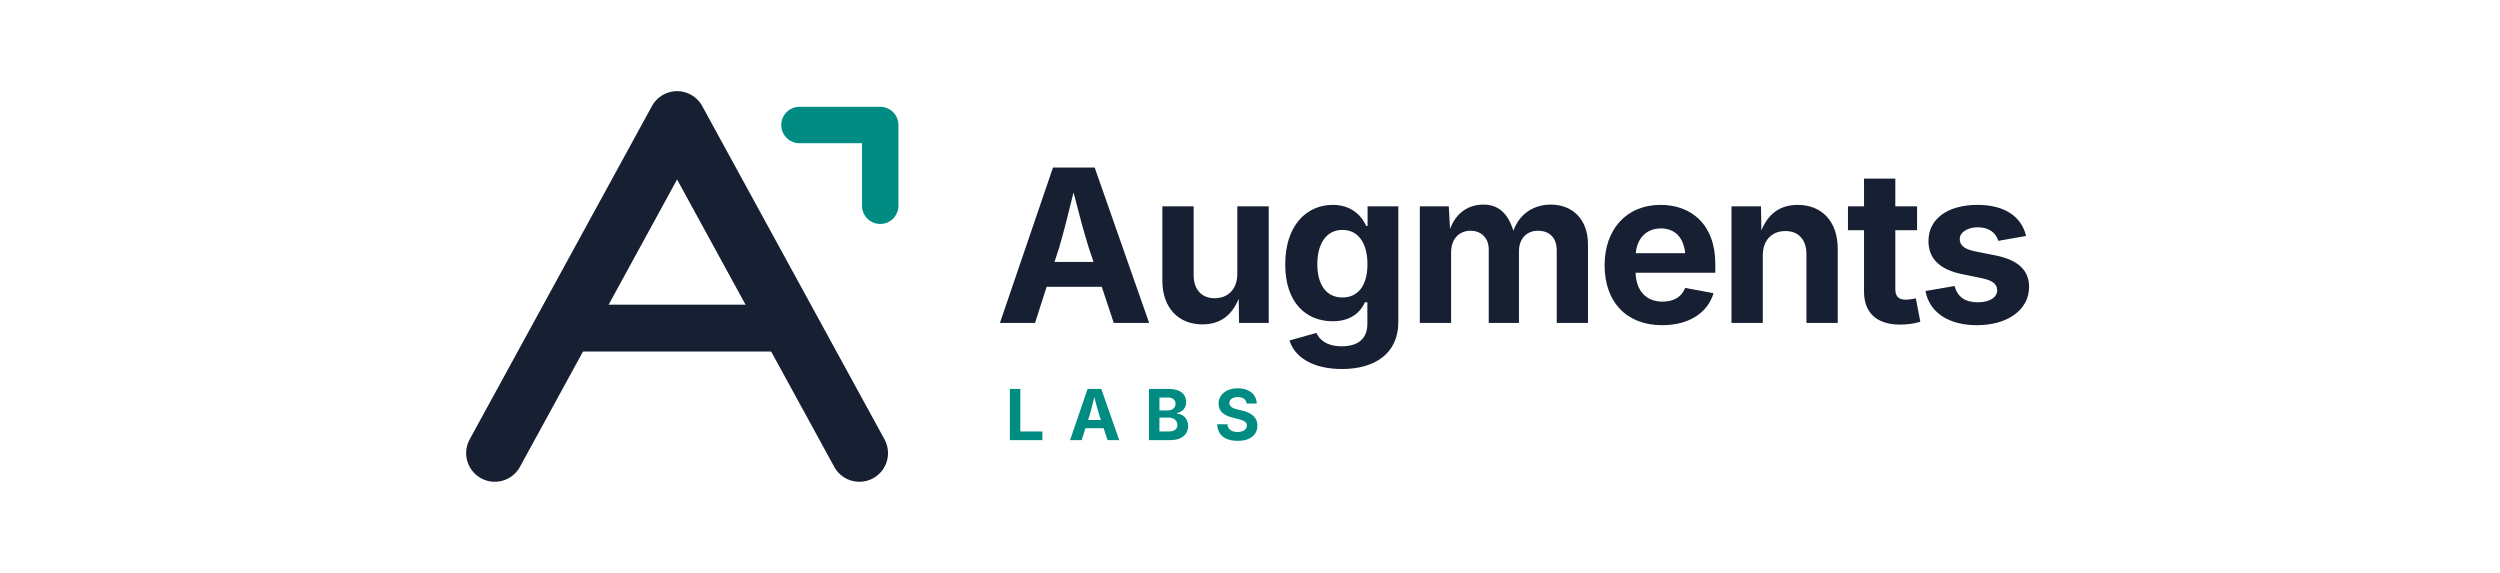
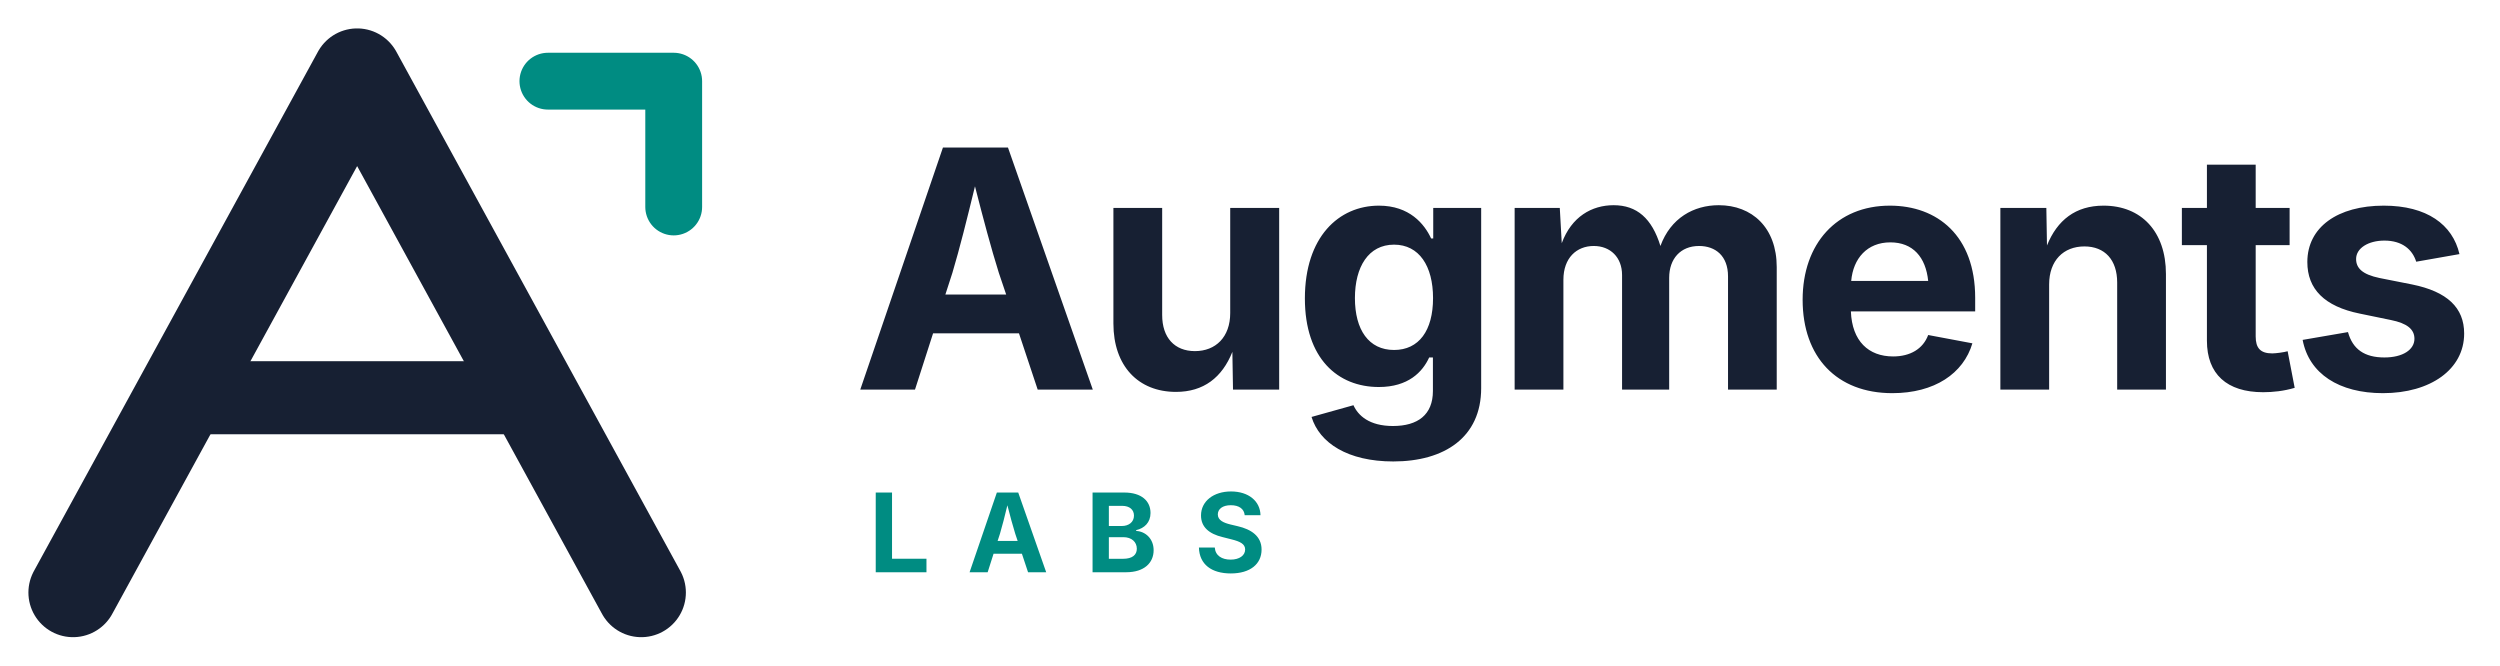
- <svg xmlns="http://www.w3.org/2000/svg" width="960" height="220" viewBox="0 0 960 220" role="img" aria-labelledby="title description">
+ <svg xmlns="http://www.w3.org/2000/svg" width="616" height="164" viewBox="172 28 616 164" role="img" aria-labelledby="title description">
  <g transform="translate(162 0)">
    <g fill="none" stroke-linecap="round" stroke-linejoin="round">
      <path d="M28 174 98 46l70 128" stroke="#172033" stroke-width="22" />
      <path d="M60 126h76" stroke="#172033" stroke-width="18" />
      <path d="M145 48h31v31" stroke="#008C82" stroke-width="14" />
    </g>
    <text x="220" y="124" fill="#172033" font-family="Inter, ui-sans-serif, -apple-system, BlinkMacSystemFont, 'Segoe UI', Arial, sans-serif" font-size="82" font-weight="700" letter-spacing="-2">Augments</text>
    <text x="224" y="169" fill="#008C82" font-family="Inter, ui-sans-serif, -apple-system, BlinkMacSystemFont, 'Segoe UI', Arial, sans-serif" font-size="27" font-weight="700" letter-spacing="9">LABS</text>
  </g>
</svg>
